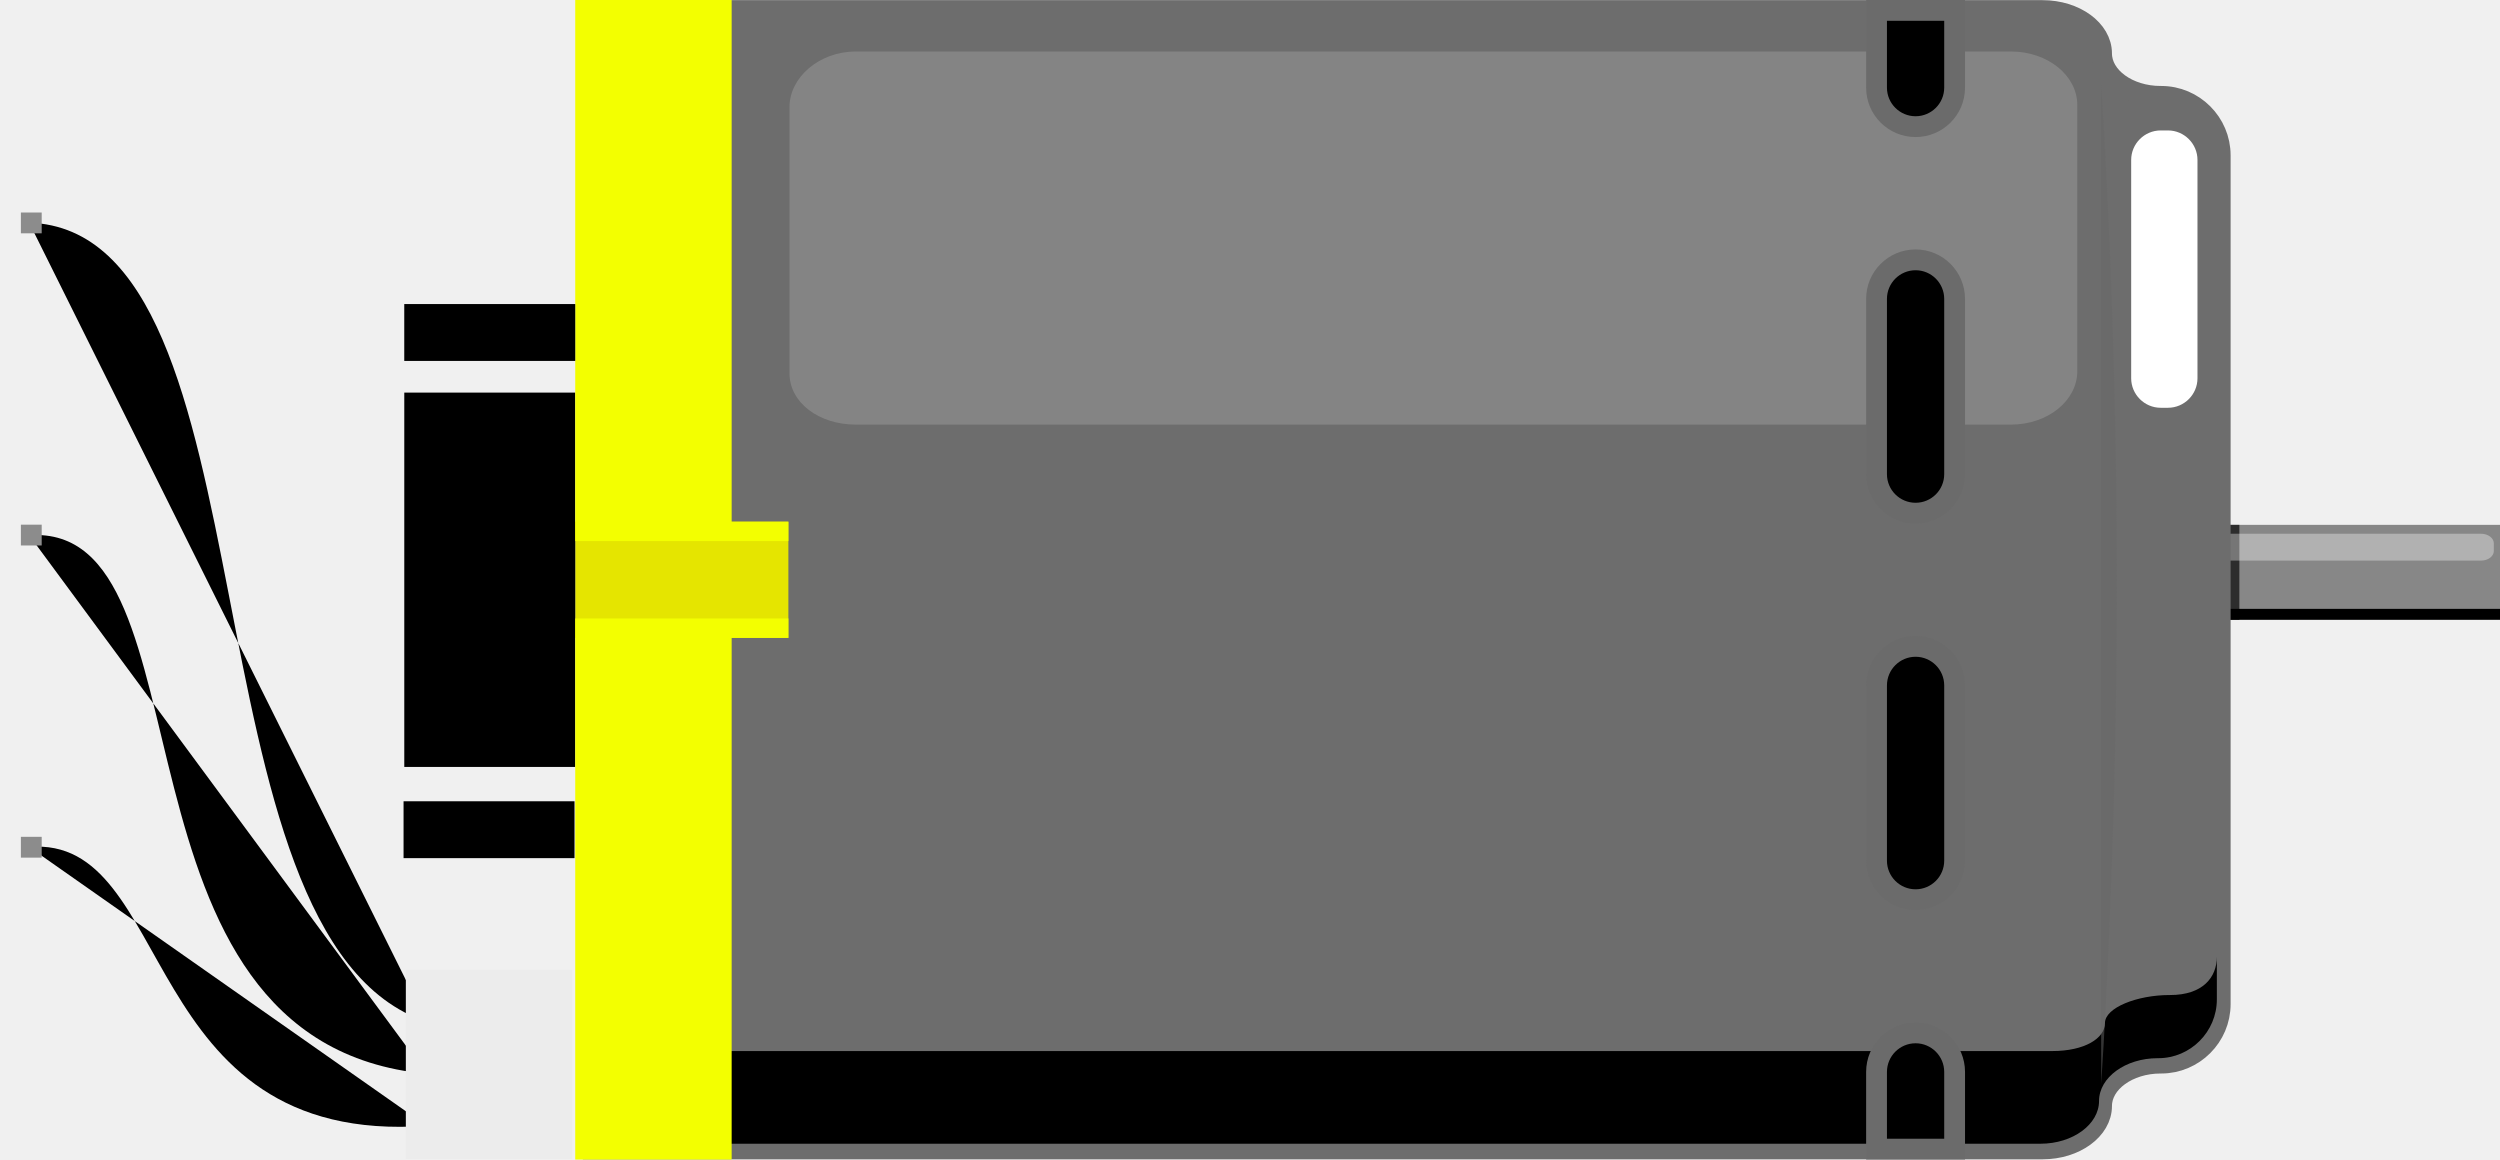
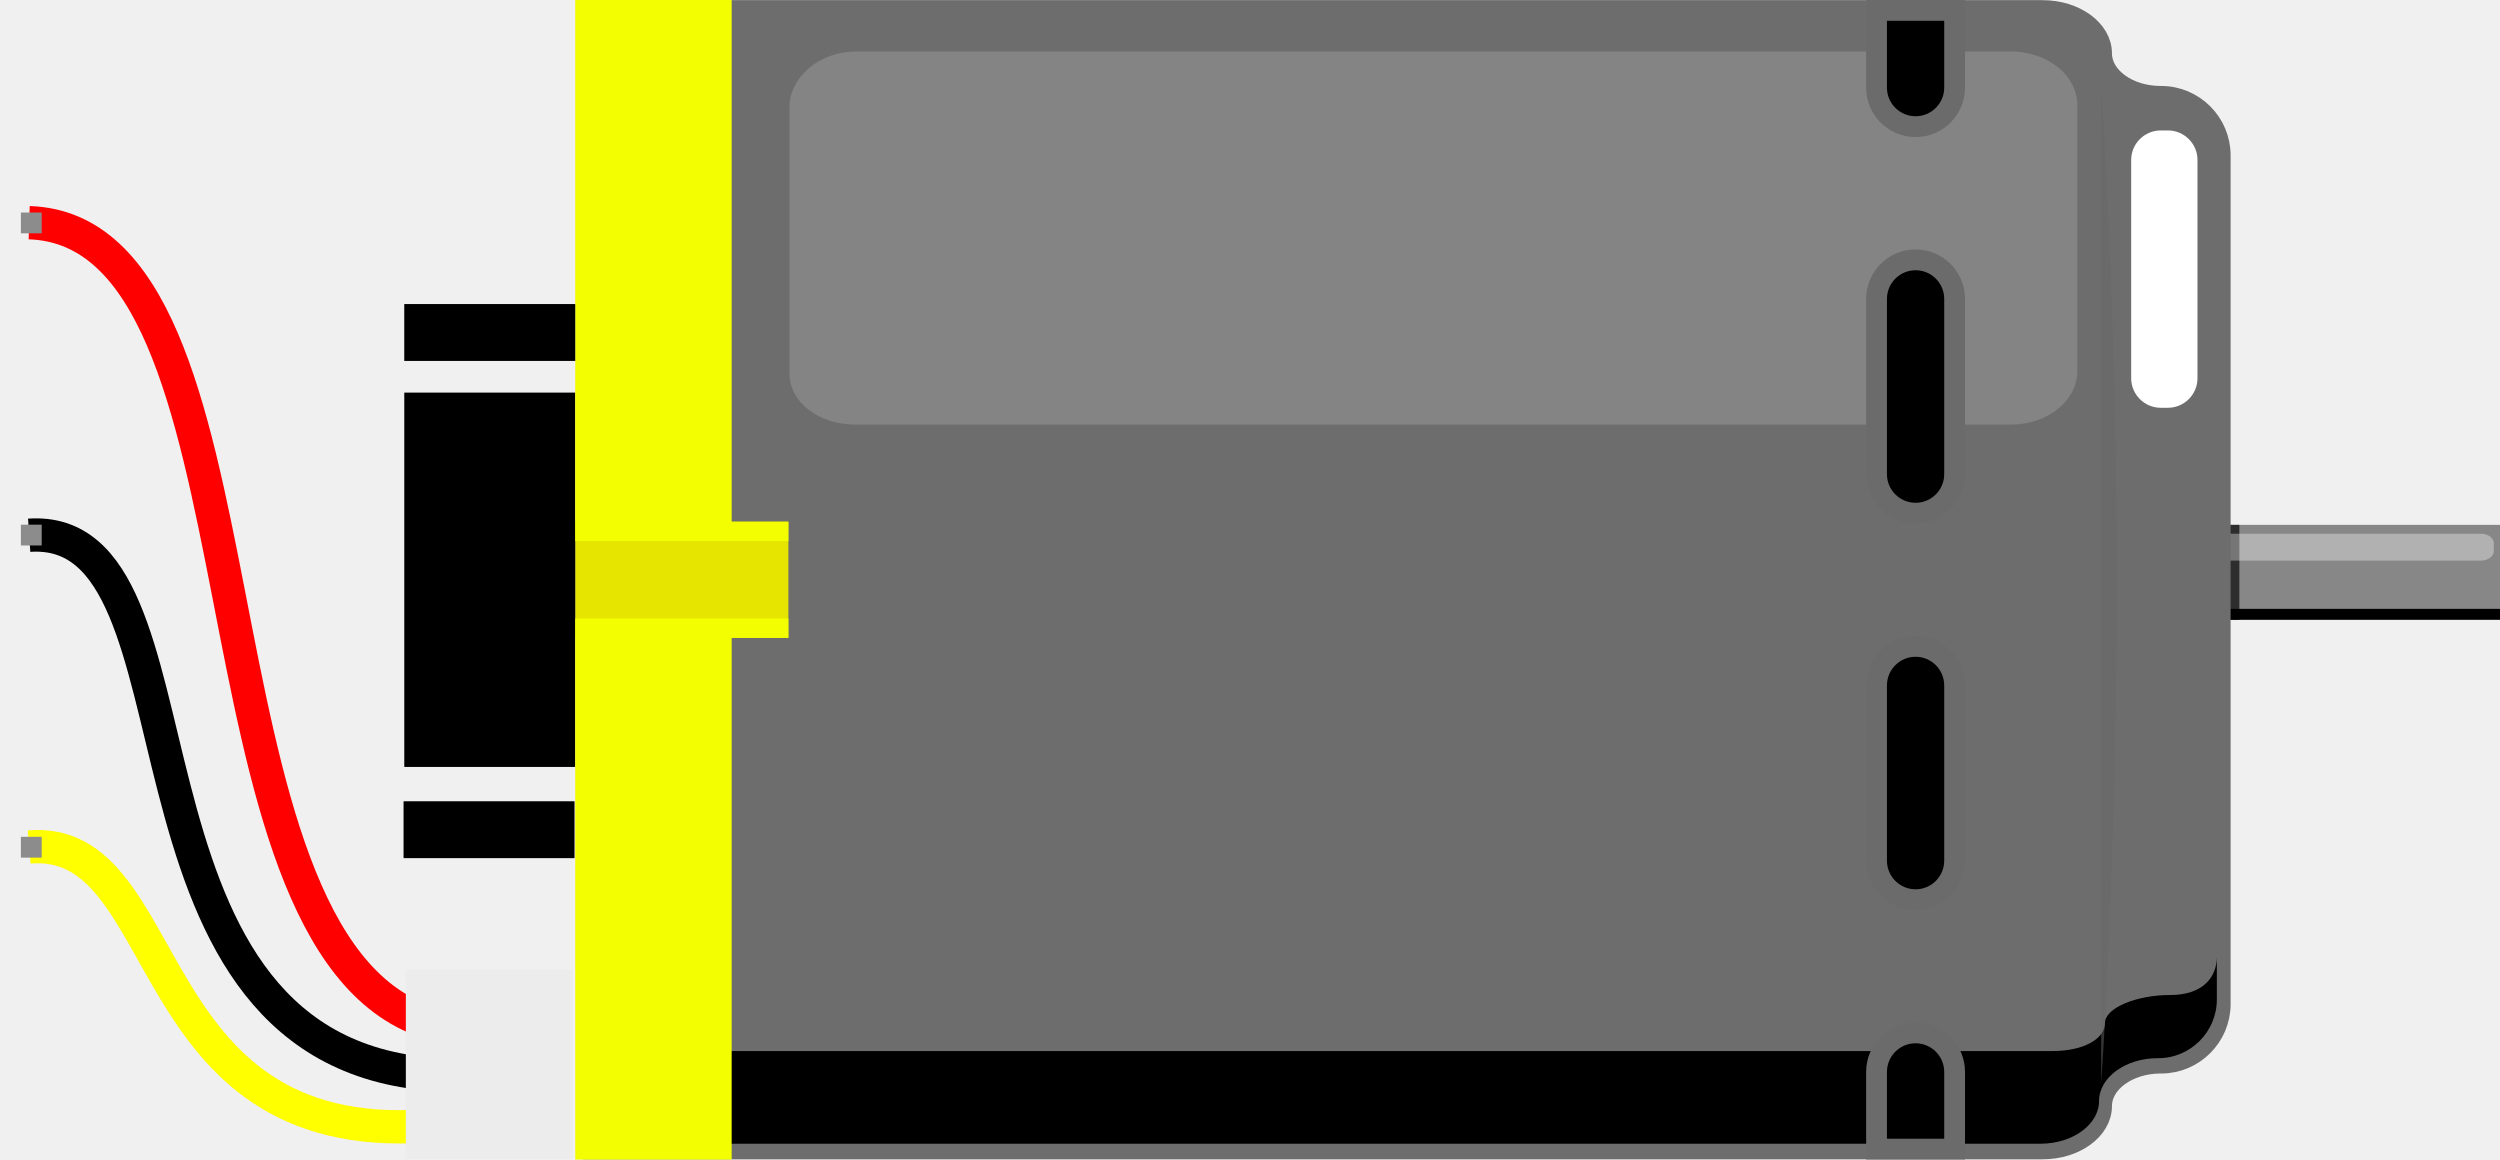
<svg xmlns="http://www.w3.org/2000/svg" width="266.96px" height="123.822px" viewBox="0 0 266.96 123.822" version="1.1">
  <defs>
    </defs>
  <rect stroke="none" fill="#878787" transform="matrix(2.222222, 0, 0, 2.222186, 0, 0)" x="107.157" y="25.221" width="12.975" height="4.562" />
  <rect stroke="none" fill="#2D2D2D" transform="matrix(2.222222, 0, 0, 2.222186, 0, 0)" x="107.157" y="25.221" width="0.451" height="4.562" />
  <rect stroke="none" fill="#000000" transform="matrix(2.222222, 0, 0, 2.222186, 0, 0)" x="107.157" y="29.258" width="12.975" height="0.522" />
  <path stroke="none" fill="#FFFFFF" fill-opacity="0.349" transform="matrix(2.222222, 0, 0, 2.222186, 0, 0)" d="M119.835,26.478 C119.835,26.733 119.56,26.939 119.218,26.939 L106.78,26.939 C106.44,26.939 106.163,26.751 106.163,26.496 L106.163,26.127 C106.163,25.871 106.44,25.648 106.78,25.648 L119.218,25.648 C119.56,25.648 119.835,25.855 119.835,26.109 L119.835,26.478 Z " />
  <path stroke-width="1" stroke="#6D6D6D" fill="#6D6D6D" transform="matrix(2.222222, 0, 0, 2.222186, 0, 0)" d="M106.687,7.465 C106.687,5.904 105.412,4.631 103.853,4.631 L103.822,4.631 C102.261,4.631 100.986,3.701 100.986,2.569 C100.986,1.437 99.713,0.508 98.152,0.508 L28.507,0.508 L28.507,55.209 L98.152,55.209 C99.713,55.209 100.986,54.279 100.986,53.147 C100.986,52.015 102.261,51.086 103.822,51.086 L103.853,51.086 C105.412,51.086 106.687,49.811 106.687,48.25 L106.687,7.465 L106.687,7.465 Z " />
  <path stroke="none" fill="#000000" transform="matrix(2.222222, 0, 0, 2.222186, 0, 0)" d="M104.28,47.815 L104.251,47.815 C102.7,47.815 101.149,48.421 101.149,49.161 C101.149,49.899 100.167,50.507 98.618,50.507 L34.22,50.507 L34.22,54.96 L98.053,54.96 C99.6,54.96 100.865,54.034 100.865,52.905 C100.865,51.776 102.135,50.85 103.681,50.85 L103.712,50.85 C105.261,50.85 106.526,49.579 106.526,48.026 L106.526,45.965 C106.53,46.983 105.829,47.815 104.28,47.815 Z " />
  <rect stroke="none" fill="#878787" transform="matrix(2.222222, 0, 0, 2.222186, 0, 0)" x="23.905" y="26.34" width="0.94" height="3.041" />
  <rect stroke="none" fill="#E5E500" transform="matrix(2.222222, 0, 0, 2.222186, 0, 0)" x="27.642" y="25.069" width="10.242" height="5.584" />
  <rect stroke="none" fill="#000000" transform="matrix(2.222222, 0, 0, 2.222186, 0, 0)" x="19.427" y="18.866" width="8.215" height="17.988" />
  <path stroke="none" fill="#F3FF00" transform="matrix(2.222222, 0, 0, 2.222186, 0, 0)" d="M35.158,25.069 L35.158,0 L27.642,0 L27.642,26 L37.884,26 L37.884,29.719 L27.642,29.719 L27.642,55.721 L35.158,55.721 L35.158,30.653 L37.884,30.653 L37.884,25.069 Z " />
  <rect stroke="none" fill="#000000" transform="matrix(2.222222, 0, 0, 2.222186, 0, 0)" x="19.426" y="14.611" width="8.215" height="2.733" />
  <rect stroke="none" fill="#000000" transform="matrix(2.222222, 0, 0, 2.222186, 0, 0)" x="19.392" y="38.504" width="8.215" height="2.733" />
  <path stroke="none" fill="#686868" fill-opacity="0.502" transform="matrix(2.222222, 0, 0, 2.222186, 0, 0)" d="M101.724,28.065 C101.724,41.335 100.966,52.086 100.966,52.086 L100.966,4.047 C100.966,4.047 101.724,14.803 101.724,28.065 Z " />
  <path stroke="none" fill="#FFFFFF" fill-opacity="0.161" transform="matrix(2.222222, 0, 0, 2.222186, 0, 0)" d="M99.819,17.839 C99.819,19.256 98.394,20.403 96.638,20.403 L41.119,20.403 C39.362,20.403 37.938,19.354 37.938,17.936 L37.938,5.144 C37.938,3.726 39.362,2.476 41.119,2.476 L96.638,2.476 C98.394,2.476 99.819,3.626 99.819,5.044 L99.819,17.839 Z " />
  <path stroke="none" fill="#FFFFFF" transform="matrix(2.222222, 0, 0, 2.222186, 0, 0)" d="M105.595,18.178 C105.595,18.958 104.956,19.595 104.178,19.595 L103.826,19.595 C103.049,19.595 102.409,18.957 102.409,18.178 L102.409,7.685 C102.409,6.905 103.049,6.268 103.826,6.268 L104.178,6.268 C104.956,6.268 105.595,6.906 105.595,7.685 L105.595,18.178 Z " />
  <path stroke="none" fill="#000000" transform="matrix(2.222222, 0, 0, 2.222186, 0, 0)" d="M92.049,24.66 C91.015,24.66 90.173,23.819 90.173,22.785 L90.173,14.363 C90.173,13.328 91.015,12.486 92.049,12.486 C93.083,12.486 93.925,13.328 93.925,14.363 L93.925,22.785 C93.925,23.818 93.083,24.66 92.049,24.66 L92.049,24.66 Z " />
  <path stroke="none" fill="#6B6B6B" transform="matrix(2.222222, 0, 0, 2.222186, 0, 0)" d="M92.049,12.986 C92.808,12.986 93.425,13.604 93.425,14.363 L93.425,22.785 C93.425,23.545 92.808,24.16 92.049,24.16 C91.29,24.16 90.673,23.545 90.673,22.785 L90.673,14.363 C90.673,13.603 91.29,12.986 92.049,12.986 M92.049,11.986 C90.737,11.986 89.673,13.05 89.673,14.363 L89.673,22.785 C89.673,24.097 90.735,25.16 92.049,25.16 C93.361,25.16 94.425,24.098 94.425,22.785 L94.425,14.363 C94.425,13.05 93.361,11.986 92.049,11.986 L92.049,11.986 Z " />
  <path stroke="none" fill="#000000" transform="matrix(2.222222, 0, 0, 2.222186, 0, 0)" d="M92.049,43.234 C91.015,43.234 90.173,42.392 90.173,41.358 L90.173,32.937 C90.173,31.902 91.015,31.06 92.049,31.06 C93.083,31.06 93.925,31.902 93.925,32.937 L93.925,41.358 C93.925,42.392 93.083,43.234 92.049,43.234 L92.049,43.234 Z " />
  <path stroke="none" fill="#6B6B6B" transform="matrix(2.222222, 0, 0, 2.222186, 0, 0)" d="M92.049,31.56 C92.808,31.56 93.425,32.178 93.425,32.937 L93.425,41.358 C93.425,42.117 92.808,42.734 92.049,42.734 C91.29,42.734 90.673,42.117 90.673,41.358 L90.673,32.937 C90.673,32.178 91.29,31.56 92.049,31.56 M92.049,30.56 C90.737,30.56 89.673,31.624 89.673,32.937 L89.673,41.358 C89.673,42.67 90.735,43.734 92.049,43.734 C93.361,43.734 94.425,42.672 94.425,41.358 L94.425,32.937 C94.425,31.625 93.361,30.56 92.049,30.56 L92.049,30.56 Z " />
  <path stroke="none" fill="#000000" transform="matrix(2.222222, 0, 0, 2.222186, 0, 0)" d="M92.049,6.086 C91.015,6.086 90.173,5.243 90.173,4.211 L90.173,0.5 L93.925,0.5 L93.925,4.211 C93.925,5.245 93.083,6.086 92.049,6.086 L92.049,6.086 Z " />
  <path stroke="none" fill="#6B6B6B" transform="matrix(2.222222, 0, 0, 2.222186, 0, 0)" d="M93.425,1 L93.425,4.211 C93.425,4.969 92.808,5.586 92.049,5.586 C91.29,5.586 90.673,4.969 90.673,4.211 L90.673,1 L93.425,1 M94.425,0 L89.673,0 L89.673,4.211 C89.673,5.523 90.735,6.586 92.049,6.586 C93.361,6.586 94.425,5.523 94.425,4.211 L94.425,0 L94.425,0 Z " />
  <path stroke="none" fill="#000000" transform="matrix(2.222222, 0, 0, 2.222186, 0, 0)" d="M90.173,55.221 L90.173,51.51 C90.173,50.475 91.015,49.633 92.049,49.633 C93.083,49.633 93.925,50.475 93.925,51.51 L93.925,55.221 L90.173,55.221 Z " />
  <path stroke="none" fill="#6B6B6B" transform="matrix(2.222222, 0, 0, 2.222186, 0, 0)" d="M92.049,50.133 C92.808,50.133 93.425,50.751 93.425,51.51 L93.425,54.721 L90.673,54.721 L90.673,51.51 C90.673,50.751 91.29,50.133 92.049,50.133 M92.049,49.133 C90.737,49.133 89.673,50.195 89.673,51.51 L89.673,55.721 L94.425,55.721 L94.425,51.51 C94.425,50.198 93.361,49.133 92.049,49.133 L92.049,49.133 Z " />
-   <path stroke="none" fill="#000000" transform="matrix(2.222222, 0, 0, 2.222186, 1.11514, 0.2230242)" d="M20,49 C8,45 13,11 0.9,10.6 " />
-   <path stroke="none" fill="#000000" transform="matrix(2.222222, 0, 0, 2.222186, 1.11514, 0.2230242)" d="M20,51.5 C4,50 10,25 0.9,25.62 " />
-   <path stroke="none" fill="#000000" transform="matrix(2.222222, 0, 0, 2.222186, 1.11514, 0.2230242)" d="M20,54 C6,55 8,40 0.9,40.6 " />
+   <path stroke-width="1.6" stroke="#FF0000" fill="none" transform="matrix(2.222222, 0, 0, 2.222186, 1.11514, 0.2230242)" d="M20,49 C8,45 13,11 0.9,10.6 " />
+   <path stroke-width="1.6" stroke="#000000" fill="none" transform="matrix(2.222222, 0, 0, 2.222186, 1.11514, 0.2230242)" d="M20,51.5 C4,50 10,25 0.9,25.62 " />
+   <path stroke-width="1.6" stroke="#FFFF00" fill="none" transform="matrix(2.222222, 0, 0, 2.222186, 1.11514, 0.2230242)" d="M20,54 C6,55 8,40 0.9,40.6 " />
  <rect stroke="none" fill="#ECECEC" transform="matrix(2.222222, 0, 0, 2.222186, 1.11514, 0.2230242)" x="19" y="46.5" width="8" height="9.1" />
  <rect stroke="none" fill="#8C8C8C" transform="matrix(2.222222, 0, 0, 2.222186, -45.56986, 0.4714045)" x="21.51" y="10" width="1" height="1" />
  <rect stroke="none" fill="#8C8C8C" transform="matrix(2.222222, 0, 0, 2.222186, -45.56986, 0.4714045)" x="21.51" y="25" width="1" height="1" />
  <rect stroke="none" fill="#8C8C8C" transform="matrix(2.222222, 0, 0, 2.222186, -45.56986, 0.4714045)" x="21.51" y="40" width="1" height="1" />
</svg>
